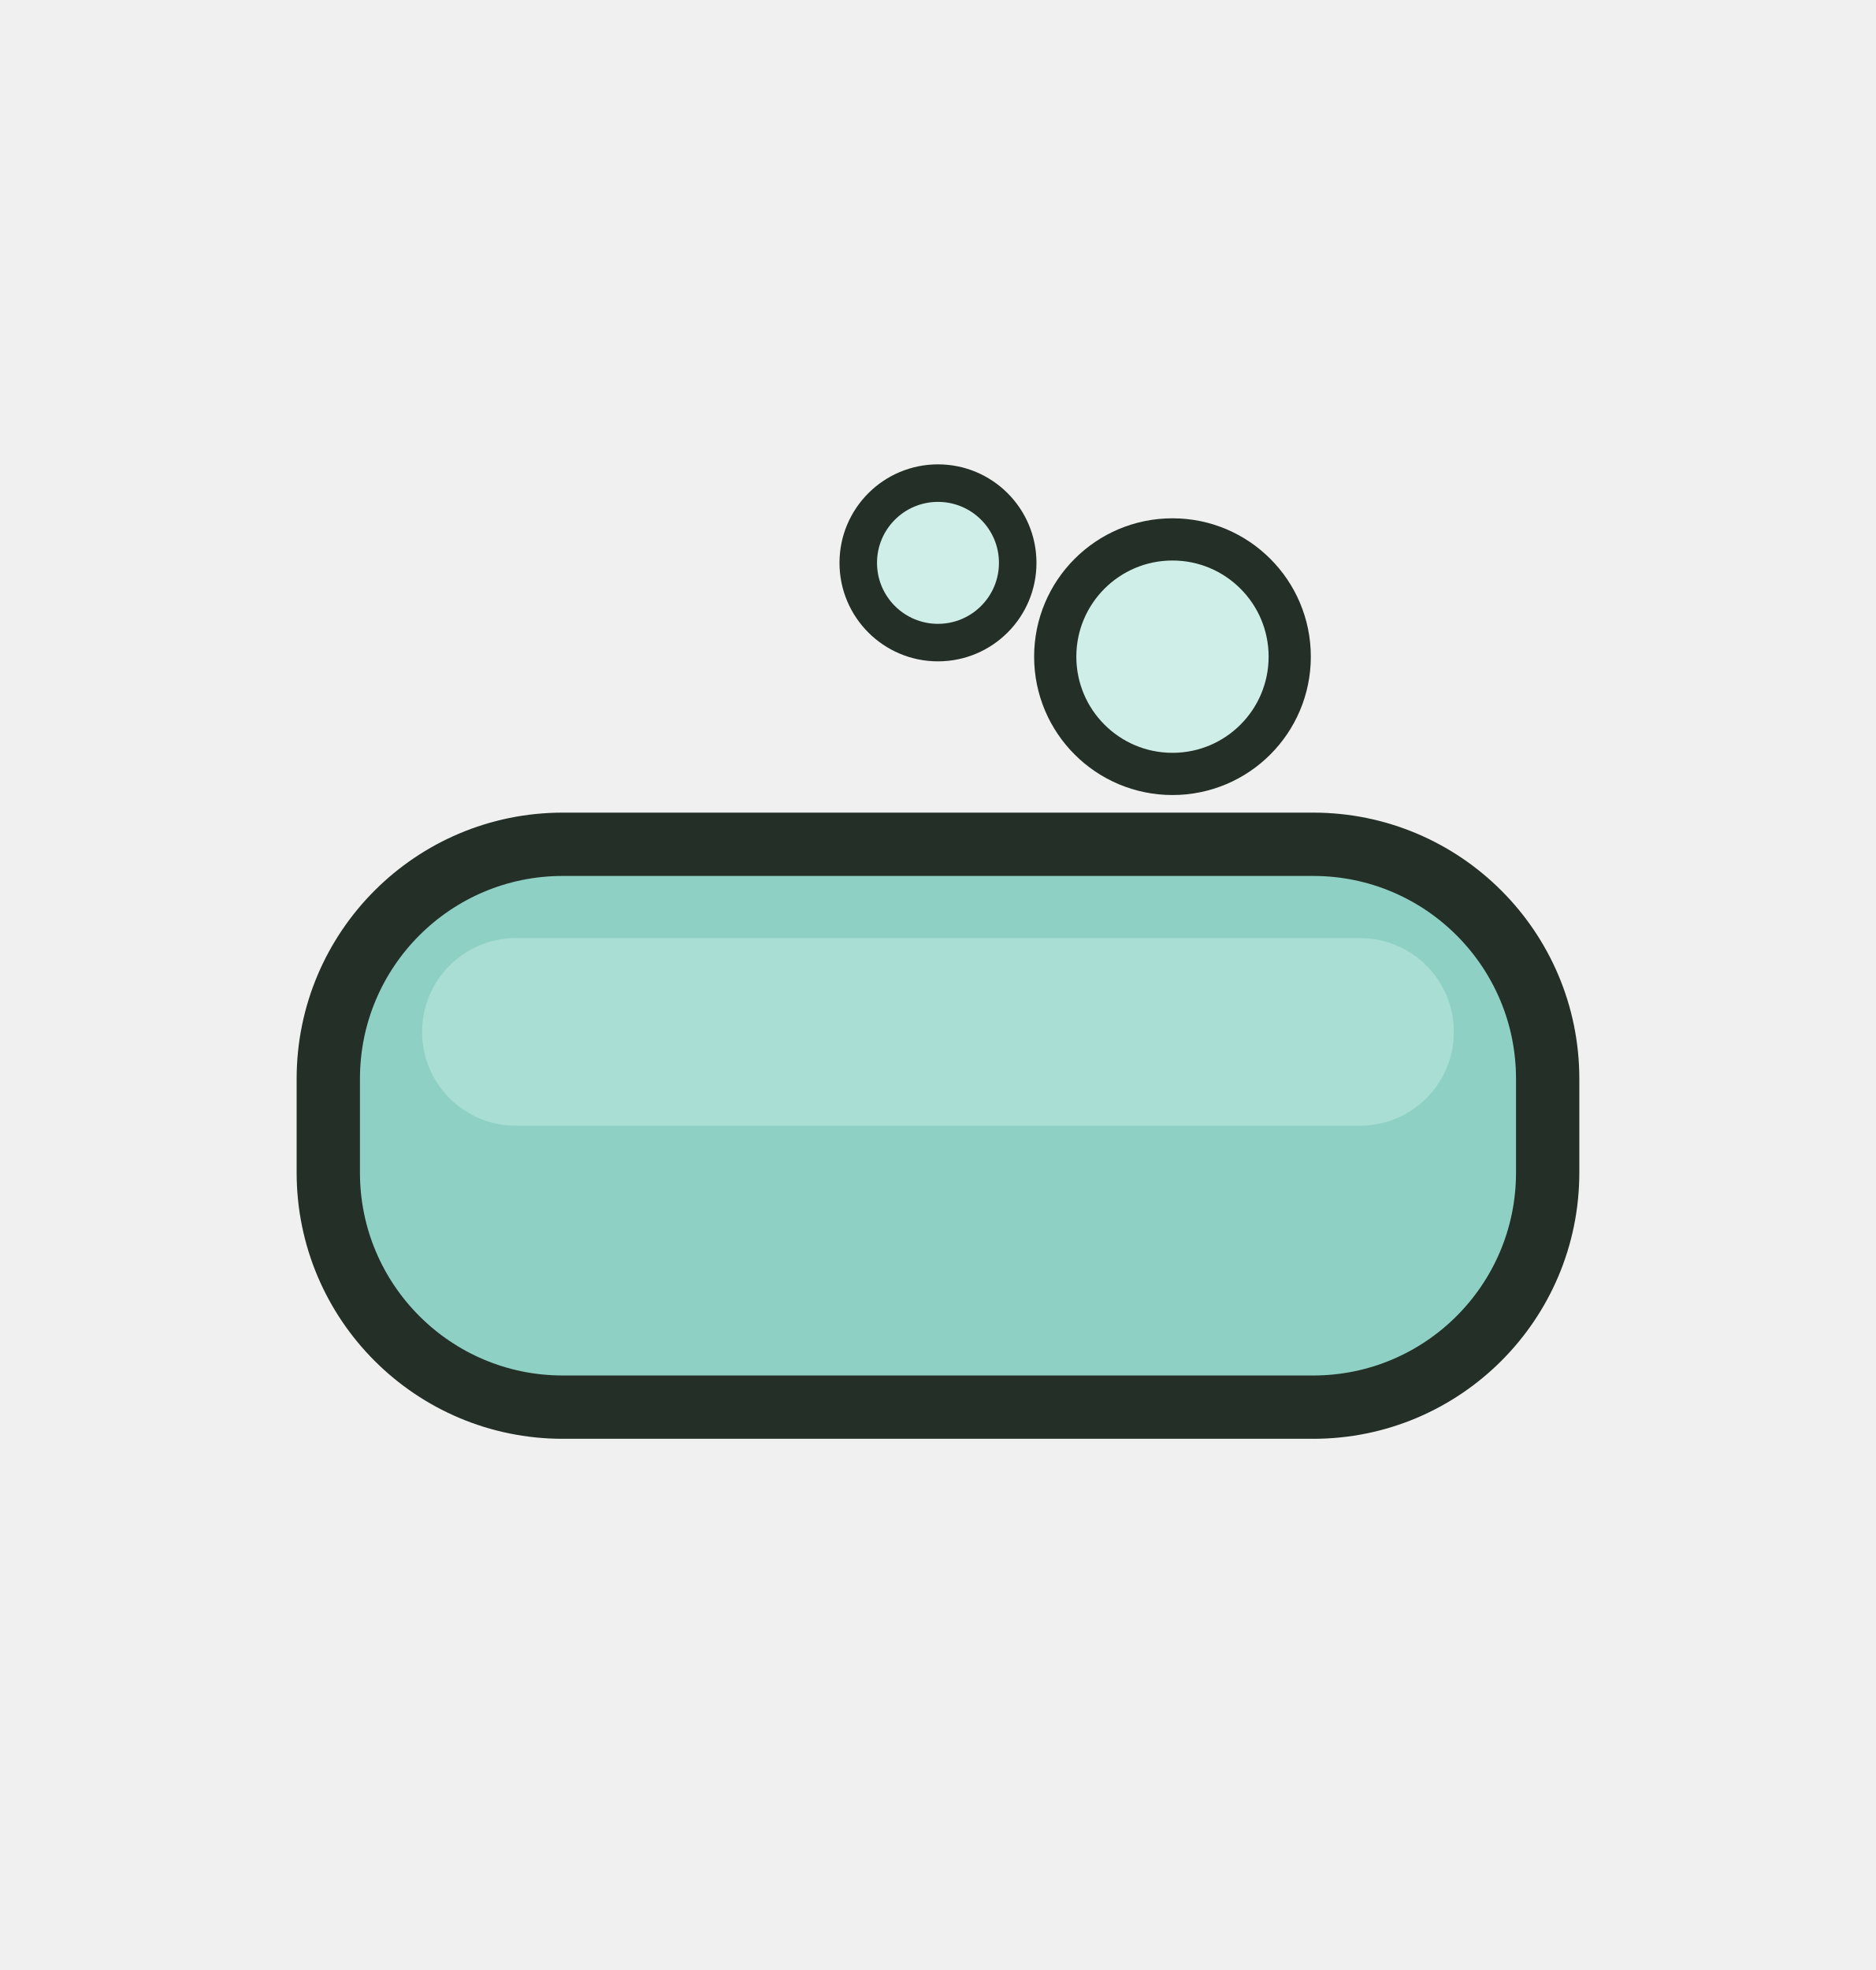
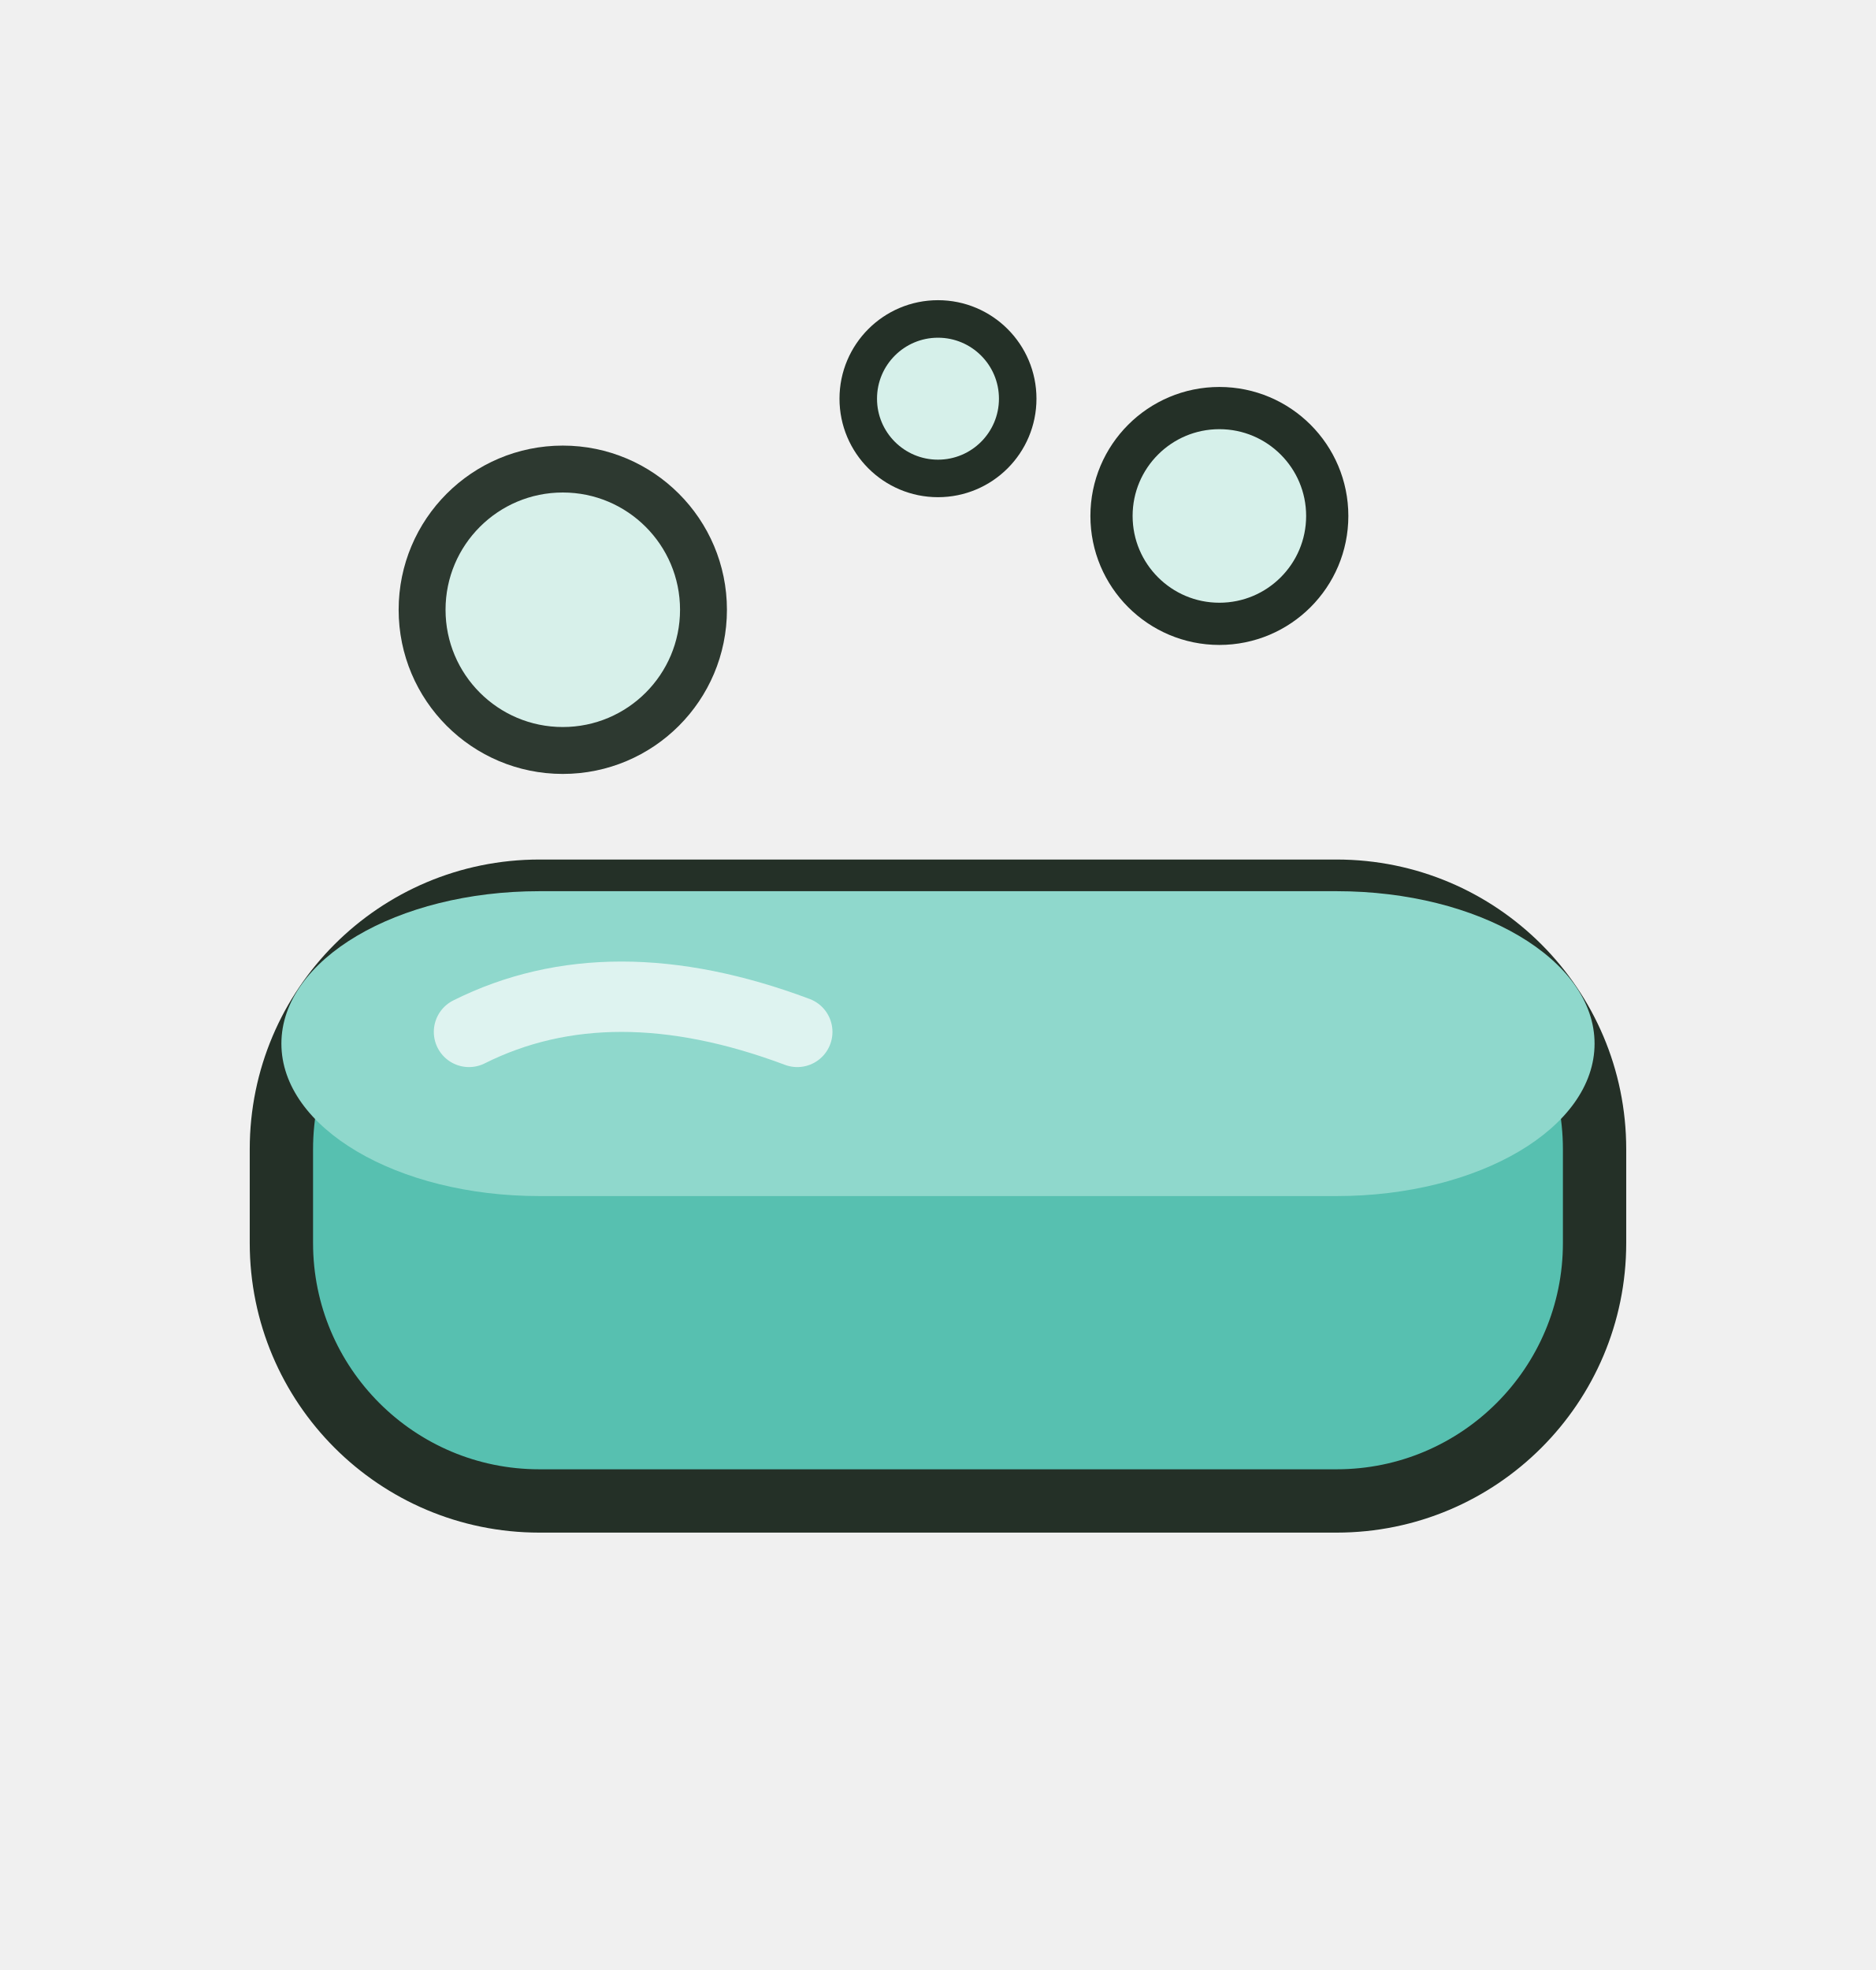
<svg xmlns="http://www.w3.org/2000/svg" viewBox="0 0 80 84">
-   <rect x="14" y="36" width="52" height="24" rx="10" fill="#8ED0C4" stroke="#243027" stroke-width="2.7" />
-   <rect x="18" y="40" width="44" height="8" rx="4" fill="#B4E4DA" opacity="0.7" />
-   <circle cx="50" cy="28" r="5" fill="#CFEEE8" stroke="#243027" stroke-width="1.8" />
-   <circle cx="40" cy="24" r="3.4" fill="#CFEEE8" stroke="#243027" stroke-width="1.6" />
+   <circle cx="24" cy="26" r="6" fill="#D6F0EA" stroke="#243027" stroke-width="2" opacity="0.95" />
+   <circle cx="52" cy="22" r="4.6" fill="#D6F0EA" stroke="#243027" stroke-width="1.8" />
+   <circle cx="40" cy="17" r="3.4" fill="#D6F0EA" stroke="#243027" stroke-width="1.6" />
+   <rect x="12" y="38" width="56" height="26" rx="11" fill="#57C0B0" stroke="#243027" stroke-width="2.7" />
+   <rect x="12" y="38" width="56" height="13" rx="11" fill="#8FD8CC" />
+   <path d="M20,44 Q26,41 34,44" fill="none" stroke="#FFFFFF" stroke-width="3" stroke-linecap="round" opacity="0.7" />
</svg>
